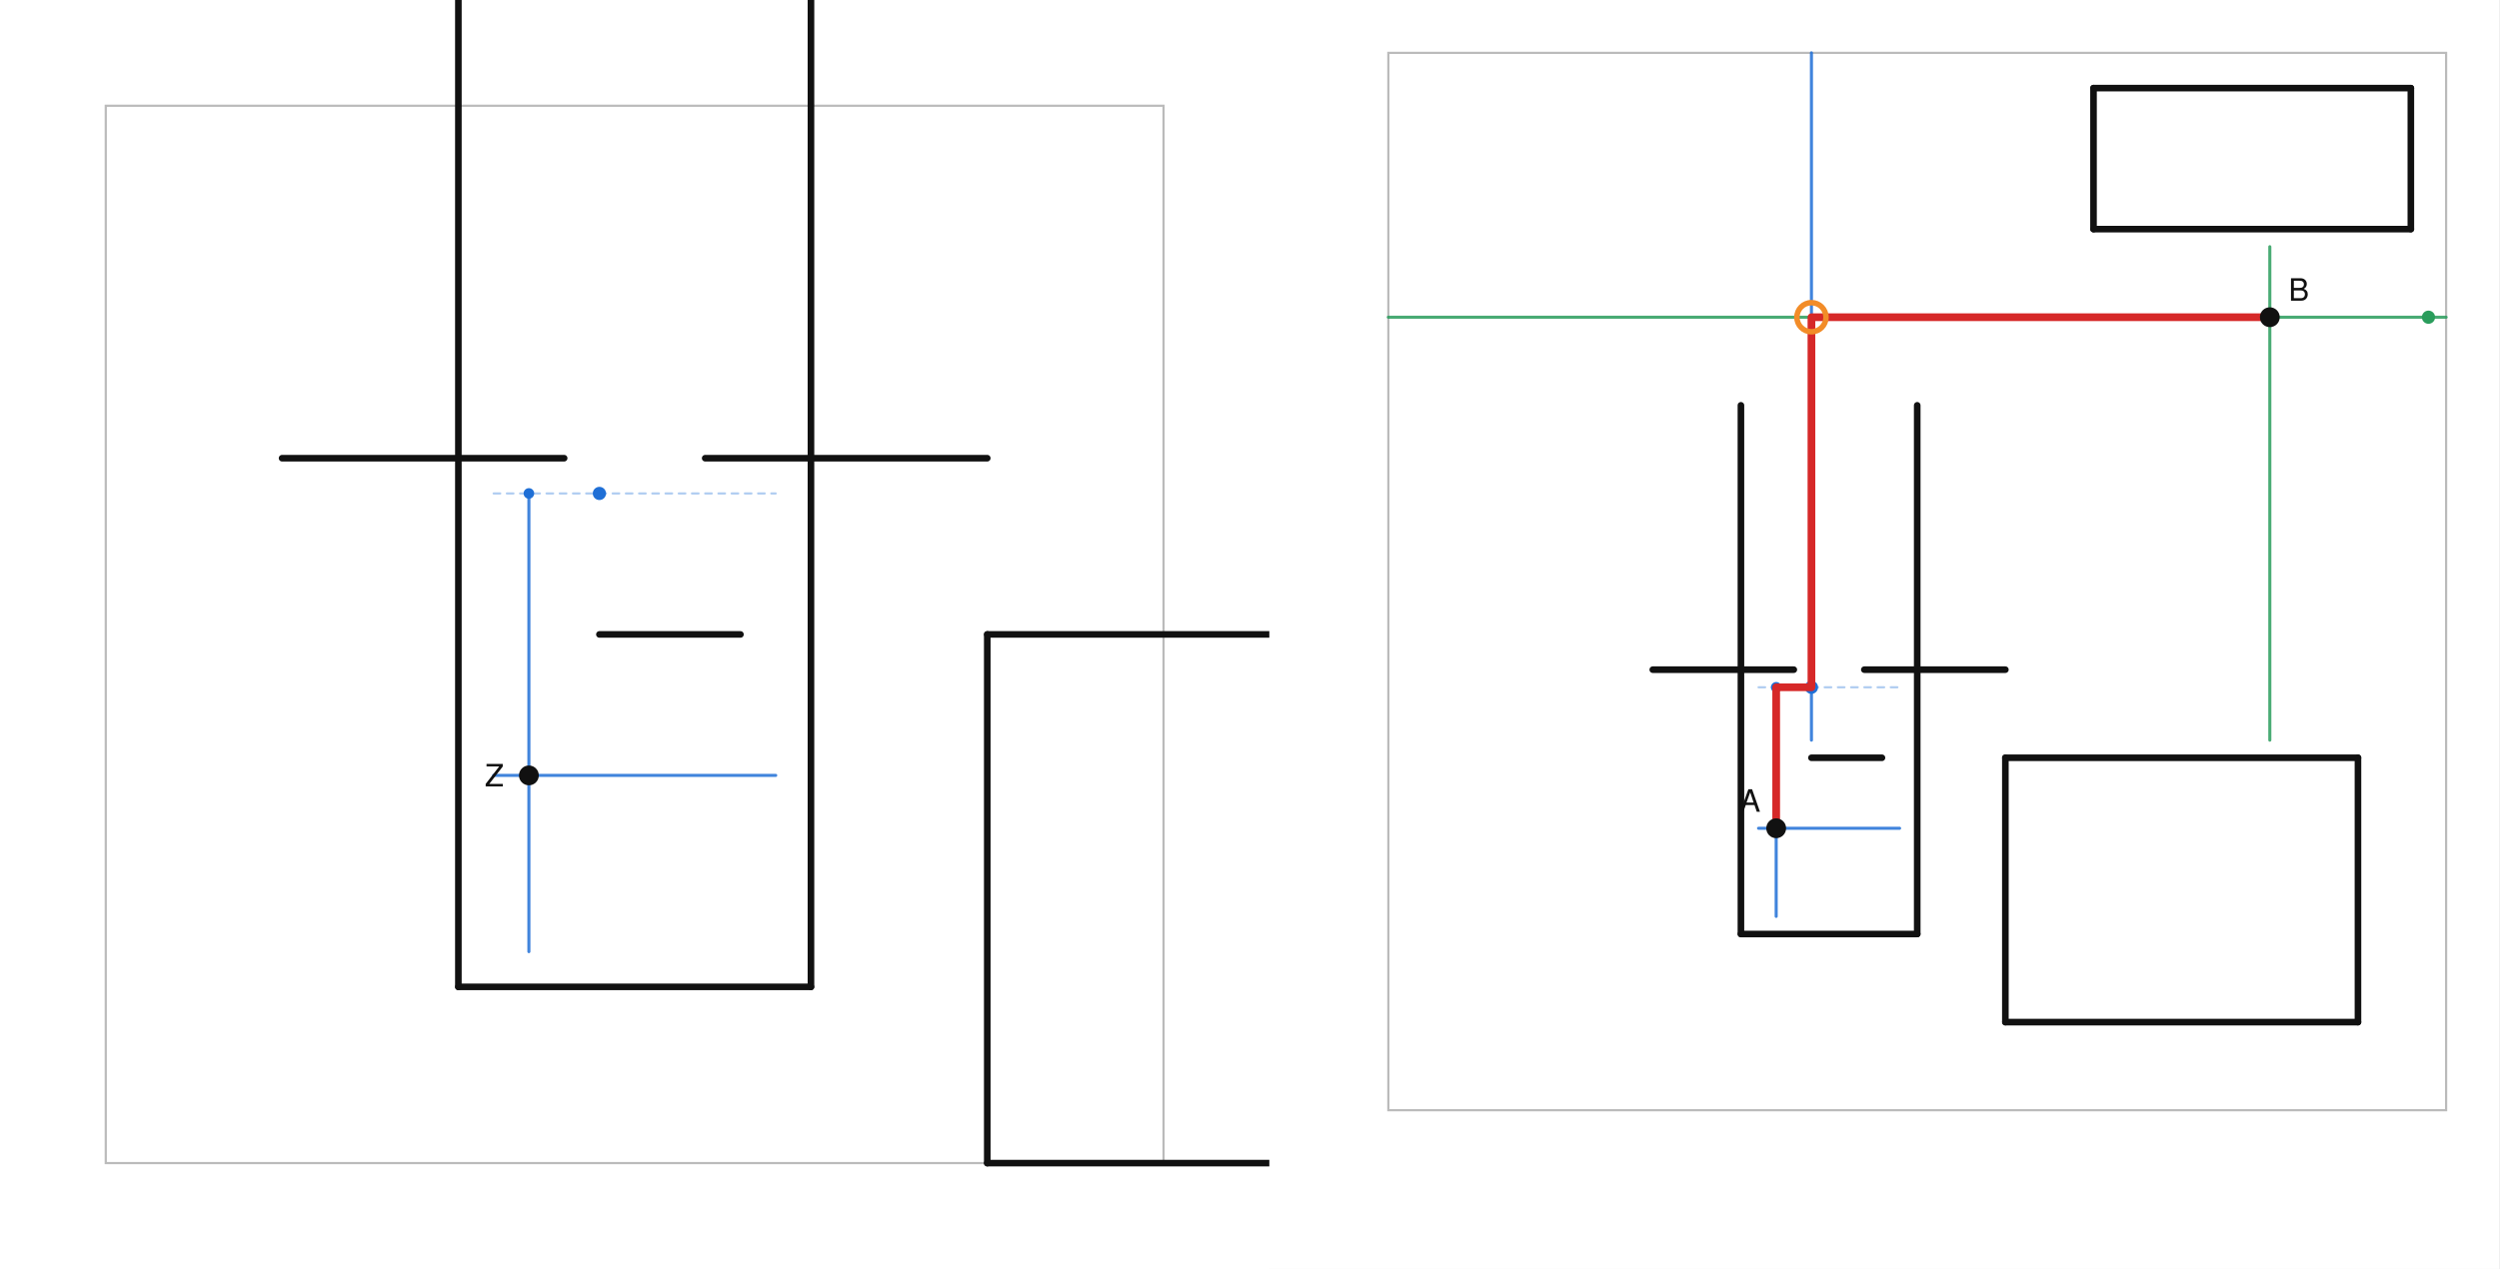
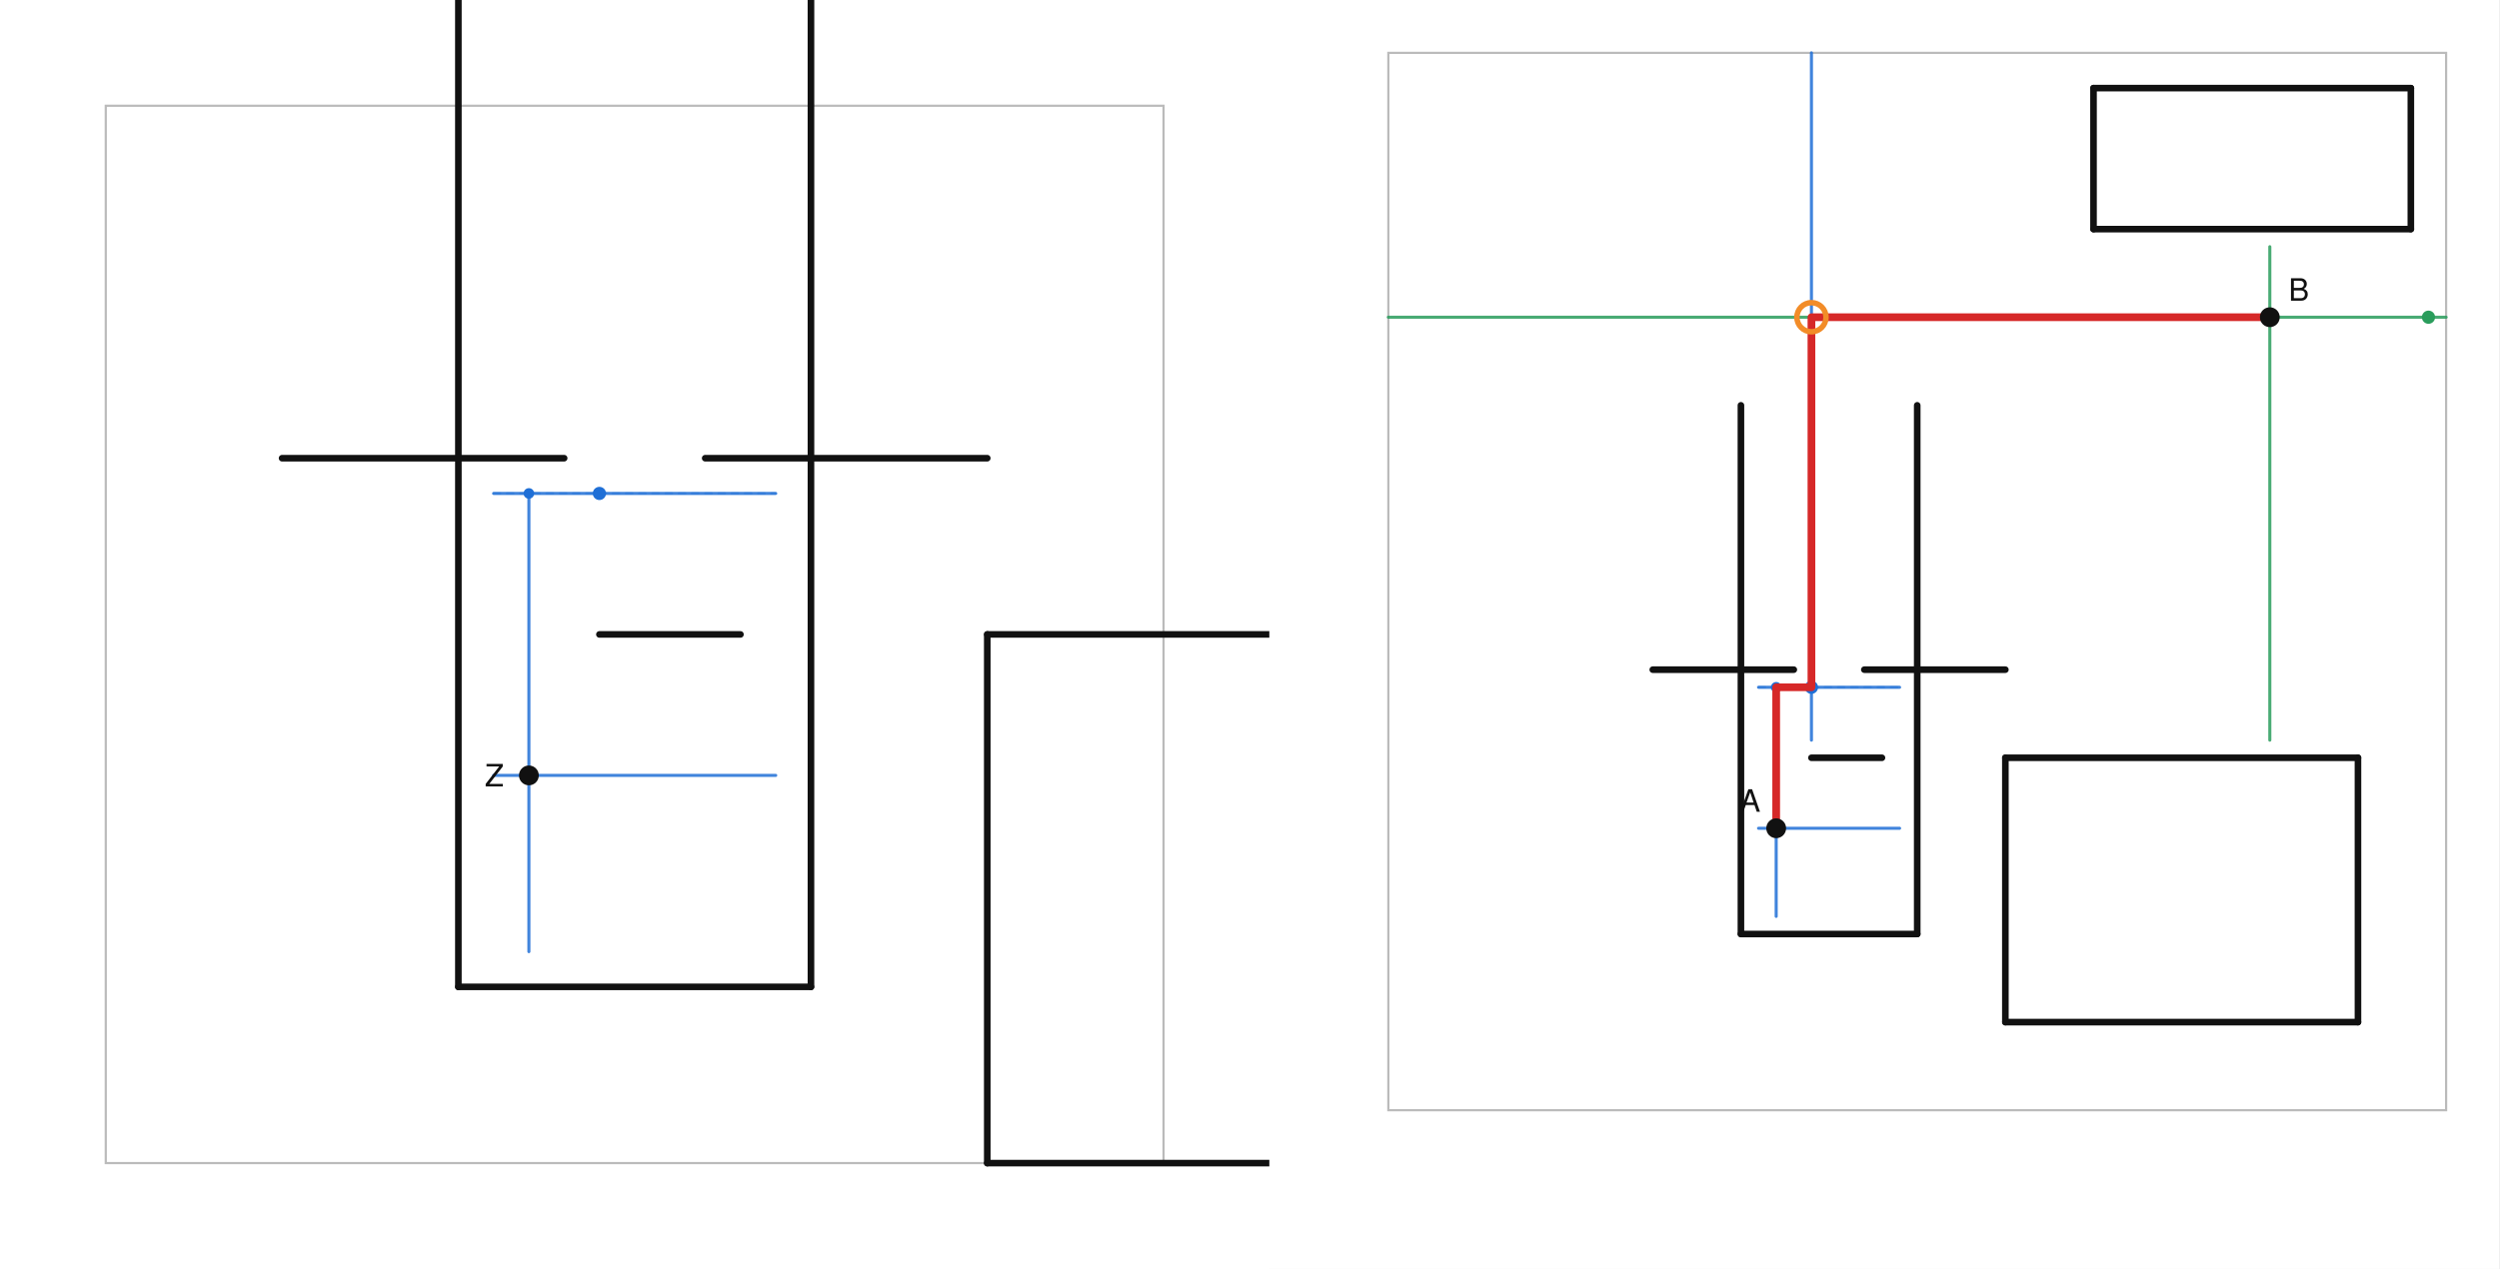
<svg xmlns="http://www.w3.org/2000/svg" width="1134" height="576" viewBox="0 0 1134 576">
  <rect width="100%" height="100%" fill="#ffffff" />
  <svg x="0" y="0">
    <svg width="576" height="576" viewBox="0 0 576 576">
      <rect width="100%" height="100%" fill="#ffffff" />
      <rect x="48.0" y="48.0" width="480.0" height="480.0" fill="none" stroke="#bbbbbb" stroke-width="1" />
      <line x1="448.0" y1="528.0" x2="768.0" y2="528.0" stroke="#111111" stroke-width="3" stroke-linecap="round" />
      <line x1="208.0" y1="448.0" x2="368.0" y2="448.0" stroke="#111111" stroke-width="3" stroke-linecap="round" />
      <line x1="272.0" y1="288.0" x2="336.0" y2="288.0" stroke="#111111" stroke-width="3" stroke-linecap="round" />
      <line x1="448.0" y1="288.0" x2="768.0" y2="288.0" stroke="#111111" stroke-width="3" stroke-linecap="round" />
      <line x1="128.0" y1="208.0" x2="256.0" y2="208.0" stroke="#111111" stroke-width="3" stroke-linecap="round" />
      <line x1="320.0" y1="208.0" x2="448.0" y2="208.0" stroke="#111111" stroke-width="3" stroke-linecap="round" />
      <line x1="528.0" y1="-192.0" x2="816.0" y2="-192.0" stroke="#111111" stroke-width="3" stroke-linecap="round" />
      <line x1="528.0" y1="-320.0" x2="816.0" y2="-320.0" stroke="#111111" stroke-width="3" stroke-linecap="round" />
      <line x1="208.0" y1="448.0" x2="208.0" y2="-32.0" stroke="#111111" stroke-width="3" stroke-linecap="round" />
      <line x1="368.0" y1="448.0" x2="368.0" y2="-32.0" stroke="#111111" stroke-width="3" stroke-linecap="round" />
      <line x1="448.0" y1="528.0" x2="448.0" y2="288.0" stroke="#111111" stroke-width="3" stroke-linecap="round" />
      <line x1="528.0" y1="-192.0" x2="528.0" y2="-320.0" stroke="#111111" stroke-width="3" stroke-linecap="round" />
      <line x1="768.0" y1="528.0" x2="768.0" y2="288.0" stroke="#111111" stroke-width="3" stroke-linecap="round" />
      <line x1="816.0" y1="-192.0" x2="816.0" y2="-320.0" stroke="#111111" stroke-width="3" stroke-linecap="round" />
      <line x1="224.0" y1="224.0" x2="352.0" y2="224.0" stroke="#1f6fd6" stroke-width="0.98" stroke-linecap="round" stroke-opacity="0.35" stroke-dasharray="3 3" />
      <line x1="224.0" y1="352.0" x2="352.0" y2="352.0" stroke="#1f6fd6" stroke-width="1.4" stroke-linecap="round" stroke-opacity="0.85" />
      <line x1="240.0" y1="432.0" x2="240.0" y2="224.0" stroke="#1f6fd6" stroke-width="1.4" stroke-linecap="round" stroke-opacity="0.85" />
+       <line x1="224.0" y1="224.0" x2="352.0" y2="224.0" stroke="#1f6fd6" stroke-width="1.4" stroke-linecap="round" stroke-opacity="0.85" />
      <circle cx="240.0" cy="224.0" r="2.4" fill="#1f6fd6" />
      <circle cx="272.0" cy="224.0" r="3" fill="#1f6fd6" />
      <circle cx="240.0" cy="352.0" r="4.5" fill="#111111" />
      <text x="220.0" y="357.0" font-family="Helvetica, Arial, sans-serif" font-size="14" fill="#111111">Z</text>
    </svg>
  </svg>
  <svg x="606" y="0">
    <svg width="528" height="528" viewBox="0 0 528 528">
      <rect width="100%" height="100%" fill="#ffffff" />
      <rect x="24.0" y="24.0" width="480.0" height="480.0" fill="none" stroke="#bbbbbb" stroke-width="1" />
      <line x1="304.0" y1="464.0" x2="464.0" y2="464.0" stroke="#111111" stroke-width="3" stroke-linecap="round" />
      <line x1="184.0" y1="424.0" x2="264.0" y2="424.0" stroke="#111111" stroke-width="3" stroke-linecap="round" />
      <line x1="216.0" y1="344.0" x2="248.0" y2="344.0" stroke="#111111" stroke-width="3" stroke-linecap="round" />
      <line x1="304.0" y1="344.0" x2="464.0" y2="344.0" stroke="#111111" stroke-width="3" stroke-linecap="round" />
      <line x1="144.0" y1="304.0" x2="208.0" y2="304.0" stroke="#111111" stroke-width="3" stroke-linecap="round" />
      <line x1="240.0" y1="304.0" x2="304.0" y2="304.0" stroke="#111111" stroke-width="3" stroke-linecap="round" />
      <line x1="344.0" y1="104.0" x2="488.0" y2="104.0" stroke="#111111" stroke-width="3" stroke-linecap="round" />
      <line x1="344.0" y1="40.0" x2="488.0" y2="40.0" stroke="#111111" stroke-width="3" stroke-linecap="round" />
      <line x1="184.0" y1="424.0" x2="184.0" y2="184.0" stroke="#111111" stroke-width="3" stroke-linecap="round" />
      <line x1="264.0" y1="424.0" x2="264.0" y2="184.0" stroke="#111111" stroke-width="3" stroke-linecap="round" />
      <line x1="304.0" y1="464.0" x2="304.0" y2="344.0" stroke="#111111" stroke-width="3" stroke-linecap="round" />
      <line x1="344.0" y1="104.0" x2="344.0" y2="40.0" stroke="#111111" stroke-width="3" stroke-linecap="round" />
      <line x1="464.0" y1="464.0" x2="464.0" y2="344.0" stroke="#111111" stroke-width="3" stroke-linecap="round" />
      <line x1="488.0" y1="104.0" x2="488.0" y2="40.0" stroke="#111111" stroke-width="3" stroke-linecap="round" />
      <line x1="192.0" y1="312.0" x2="256.0" y2="312.0" stroke="#1f6fd6" stroke-width="0.98" stroke-linecap="round" stroke-opacity="0.35" stroke-dasharray="3 3" />
      <line x1="192.0" y1="376.0" x2="256.0" y2="376.0" stroke="#1f6fd6" stroke-width="1.4" stroke-linecap="round" stroke-opacity="0.85" />
      <line x1="200.0" y1="416.0" x2="200.0" y2="312.0" stroke="#1f6fd6" stroke-width="1.4" stroke-linecap="round" stroke-opacity="0.85" />
+       <line x1="192.0" y1="312.0" x2="256.0" y2="312.0" stroke="#1f6fd6" stroke-width="1.4" stroke-linecap="round" stroke-opacity="0.85" />
      <line x1="24.0" y1="144.0" x2="504.0" y2="144.0" stroke="#2a9d5c" stroke-width="1.4" stroke-linecap="round" stroke-opacity="0.85" />
      <line x1="424.0" y1="336.0" x2="424.0" y2="112.0" stroke="#2a9d5c" stroke-width="1.4" stroke-linecap="round" stroke-opacity="0.85" />
      <line x1="216.0" y1="336.0" x2="216.0" y2="24.0" stroke="#1f6fd6" stroke-width="1.4" stroke-linecap="round" stroke-opacity="0.85" />
      <circle cx="200.0" cy="312.0" r="2.4" fill="#1f6fd6" />
      <circle cx="216.0" cy="312.0" r="3" fill="#1f6fd6" />
      <circle cx="496.0" cy="144.0" r="3" fill="#2a9d5c" />
      <polyline points="200.0,376.0 200.0,312.0 216.0,312.0 216.0,144.0 424.0,144.0" fill="none" stroke="#d62828" stroke-width="3.5" stroke-linejoin="round" stroke-linecap="round" />
      <circle cx="216.0" cy="144.0" r="6.6" fill="none" stroke="#f28c28" stroke-width="2.5" />
      <circle cx="200.0" cy="376.0" r="4.5" fill="#111111" />
      <circle cx="424.0" cy="144.0" r="4.5" fill="#111111" />
      <text x="183.5" y="368.5" font-family="Helvetica, Arial, sans-serif" font-size="14" fill="#111111">A</text>
      <text x="432.5" y="136.5" font-family="Helvetica, Arial, sans-serif" font-size="14" fill="#111111">B</text>
    </svg>
  </svg>
</svg>
